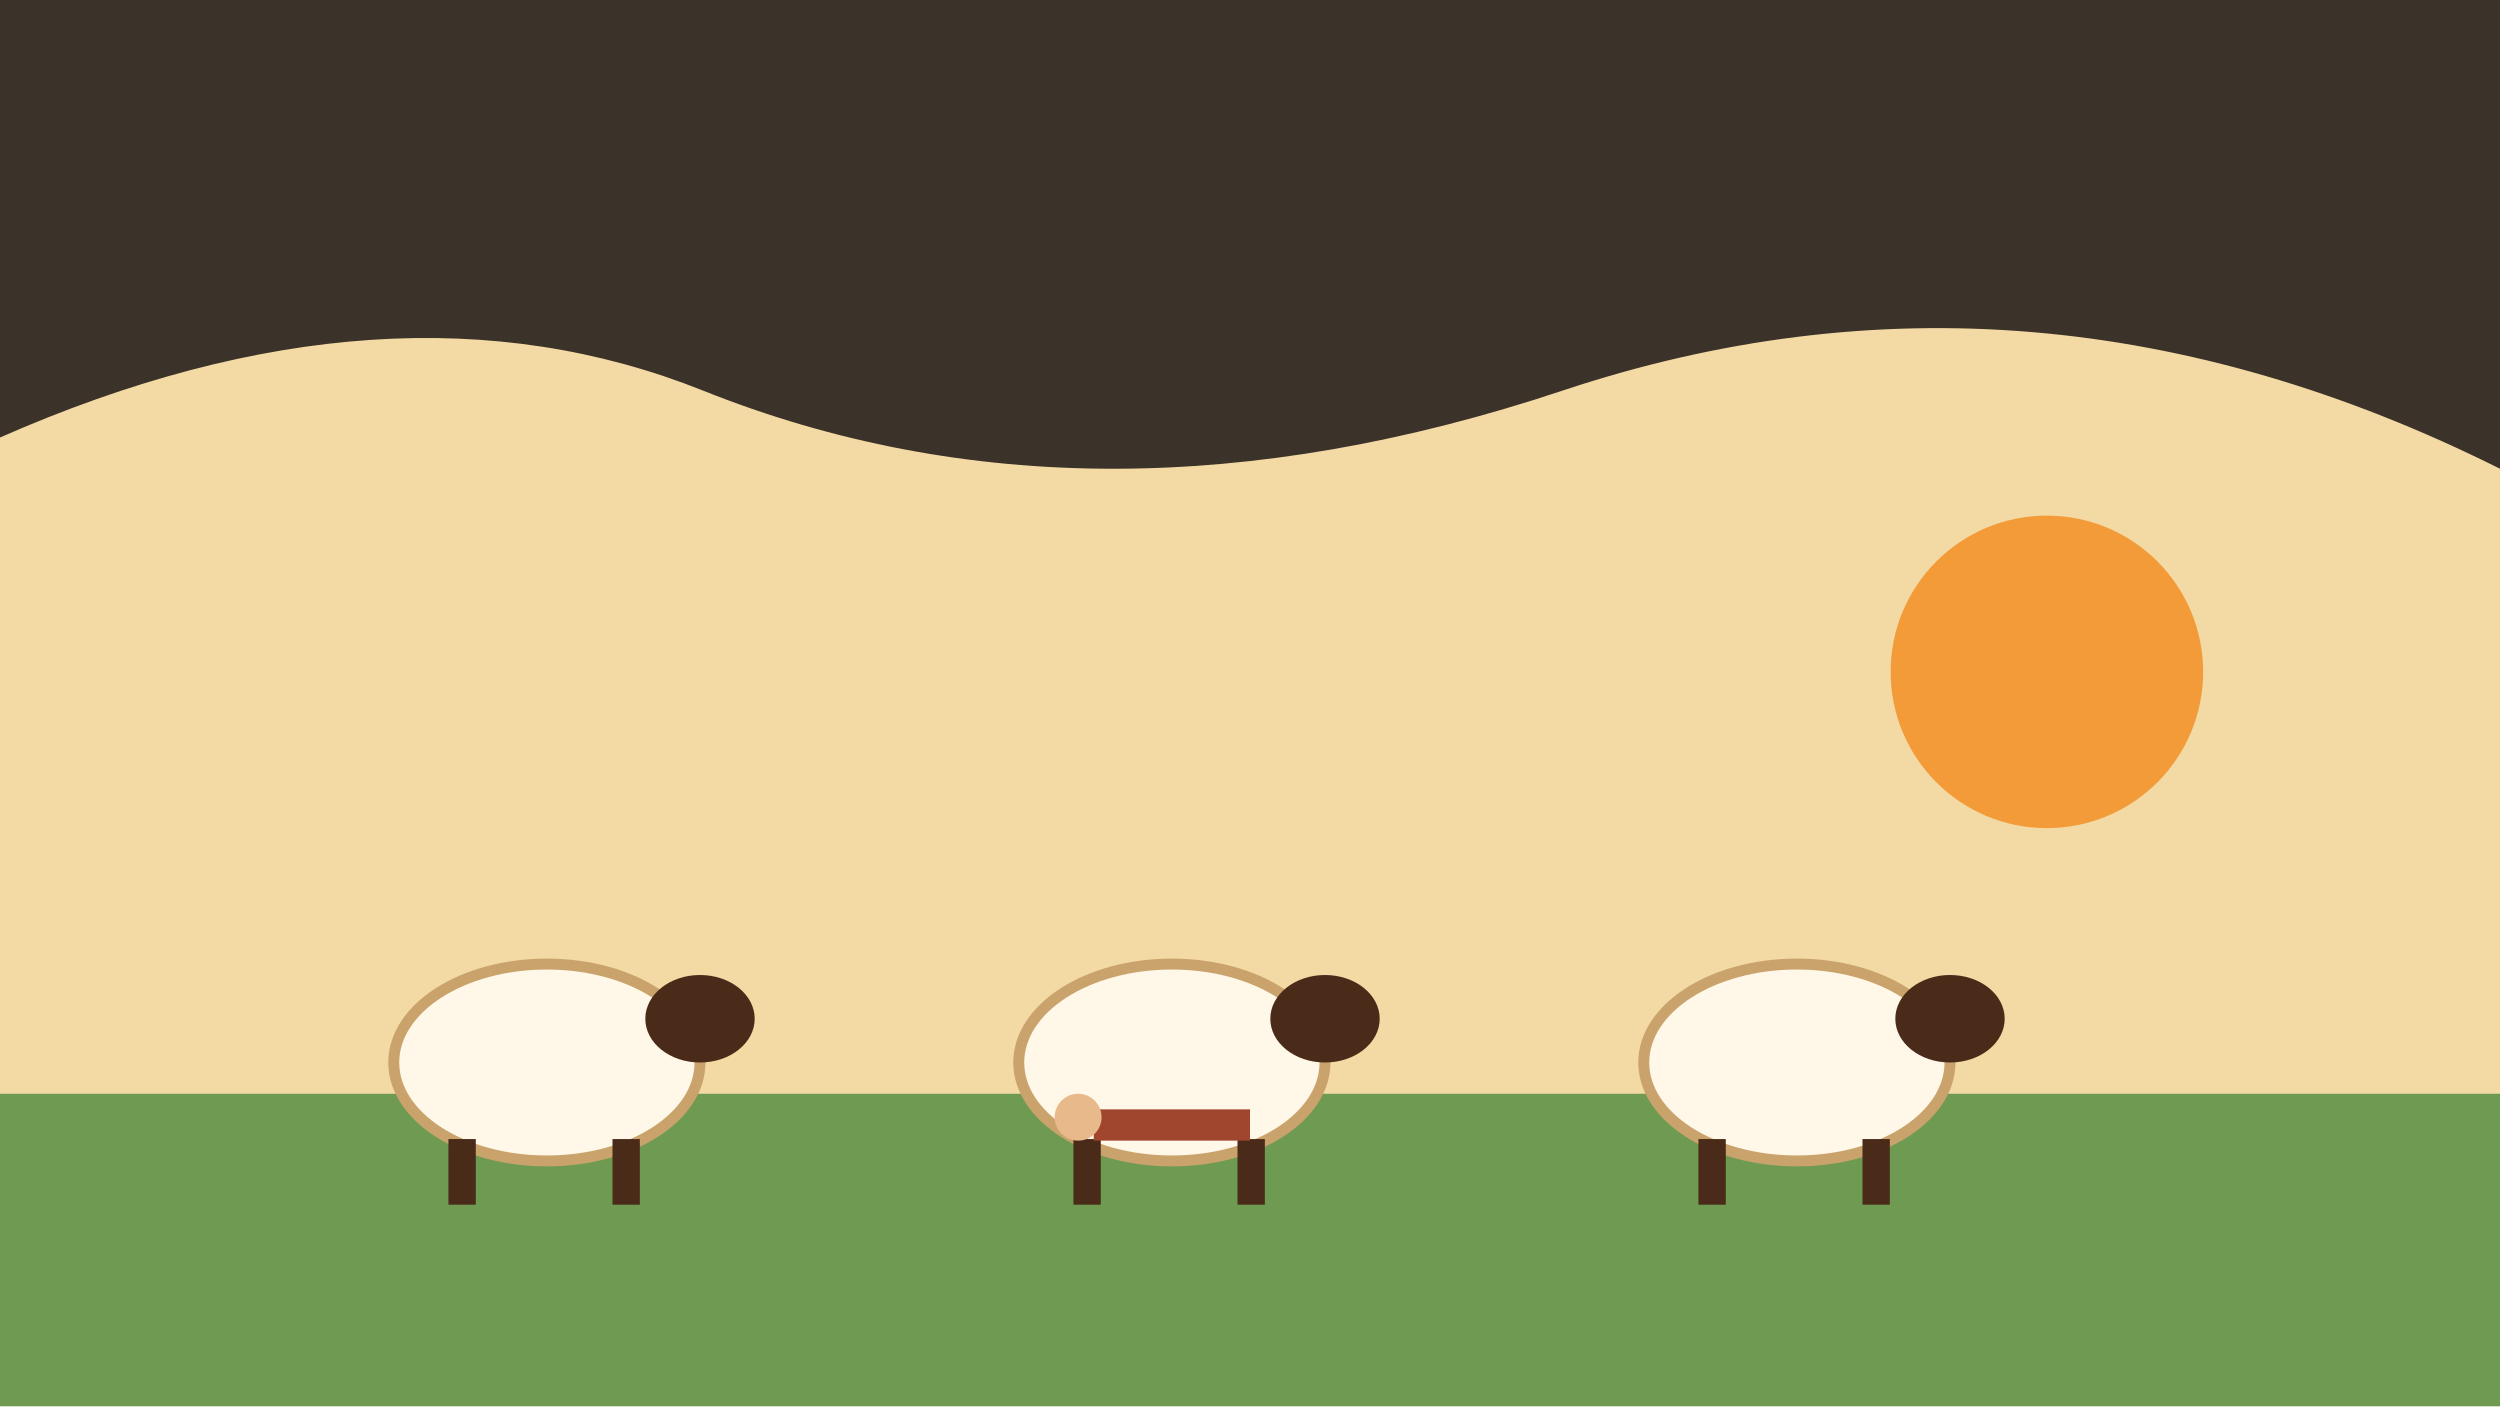
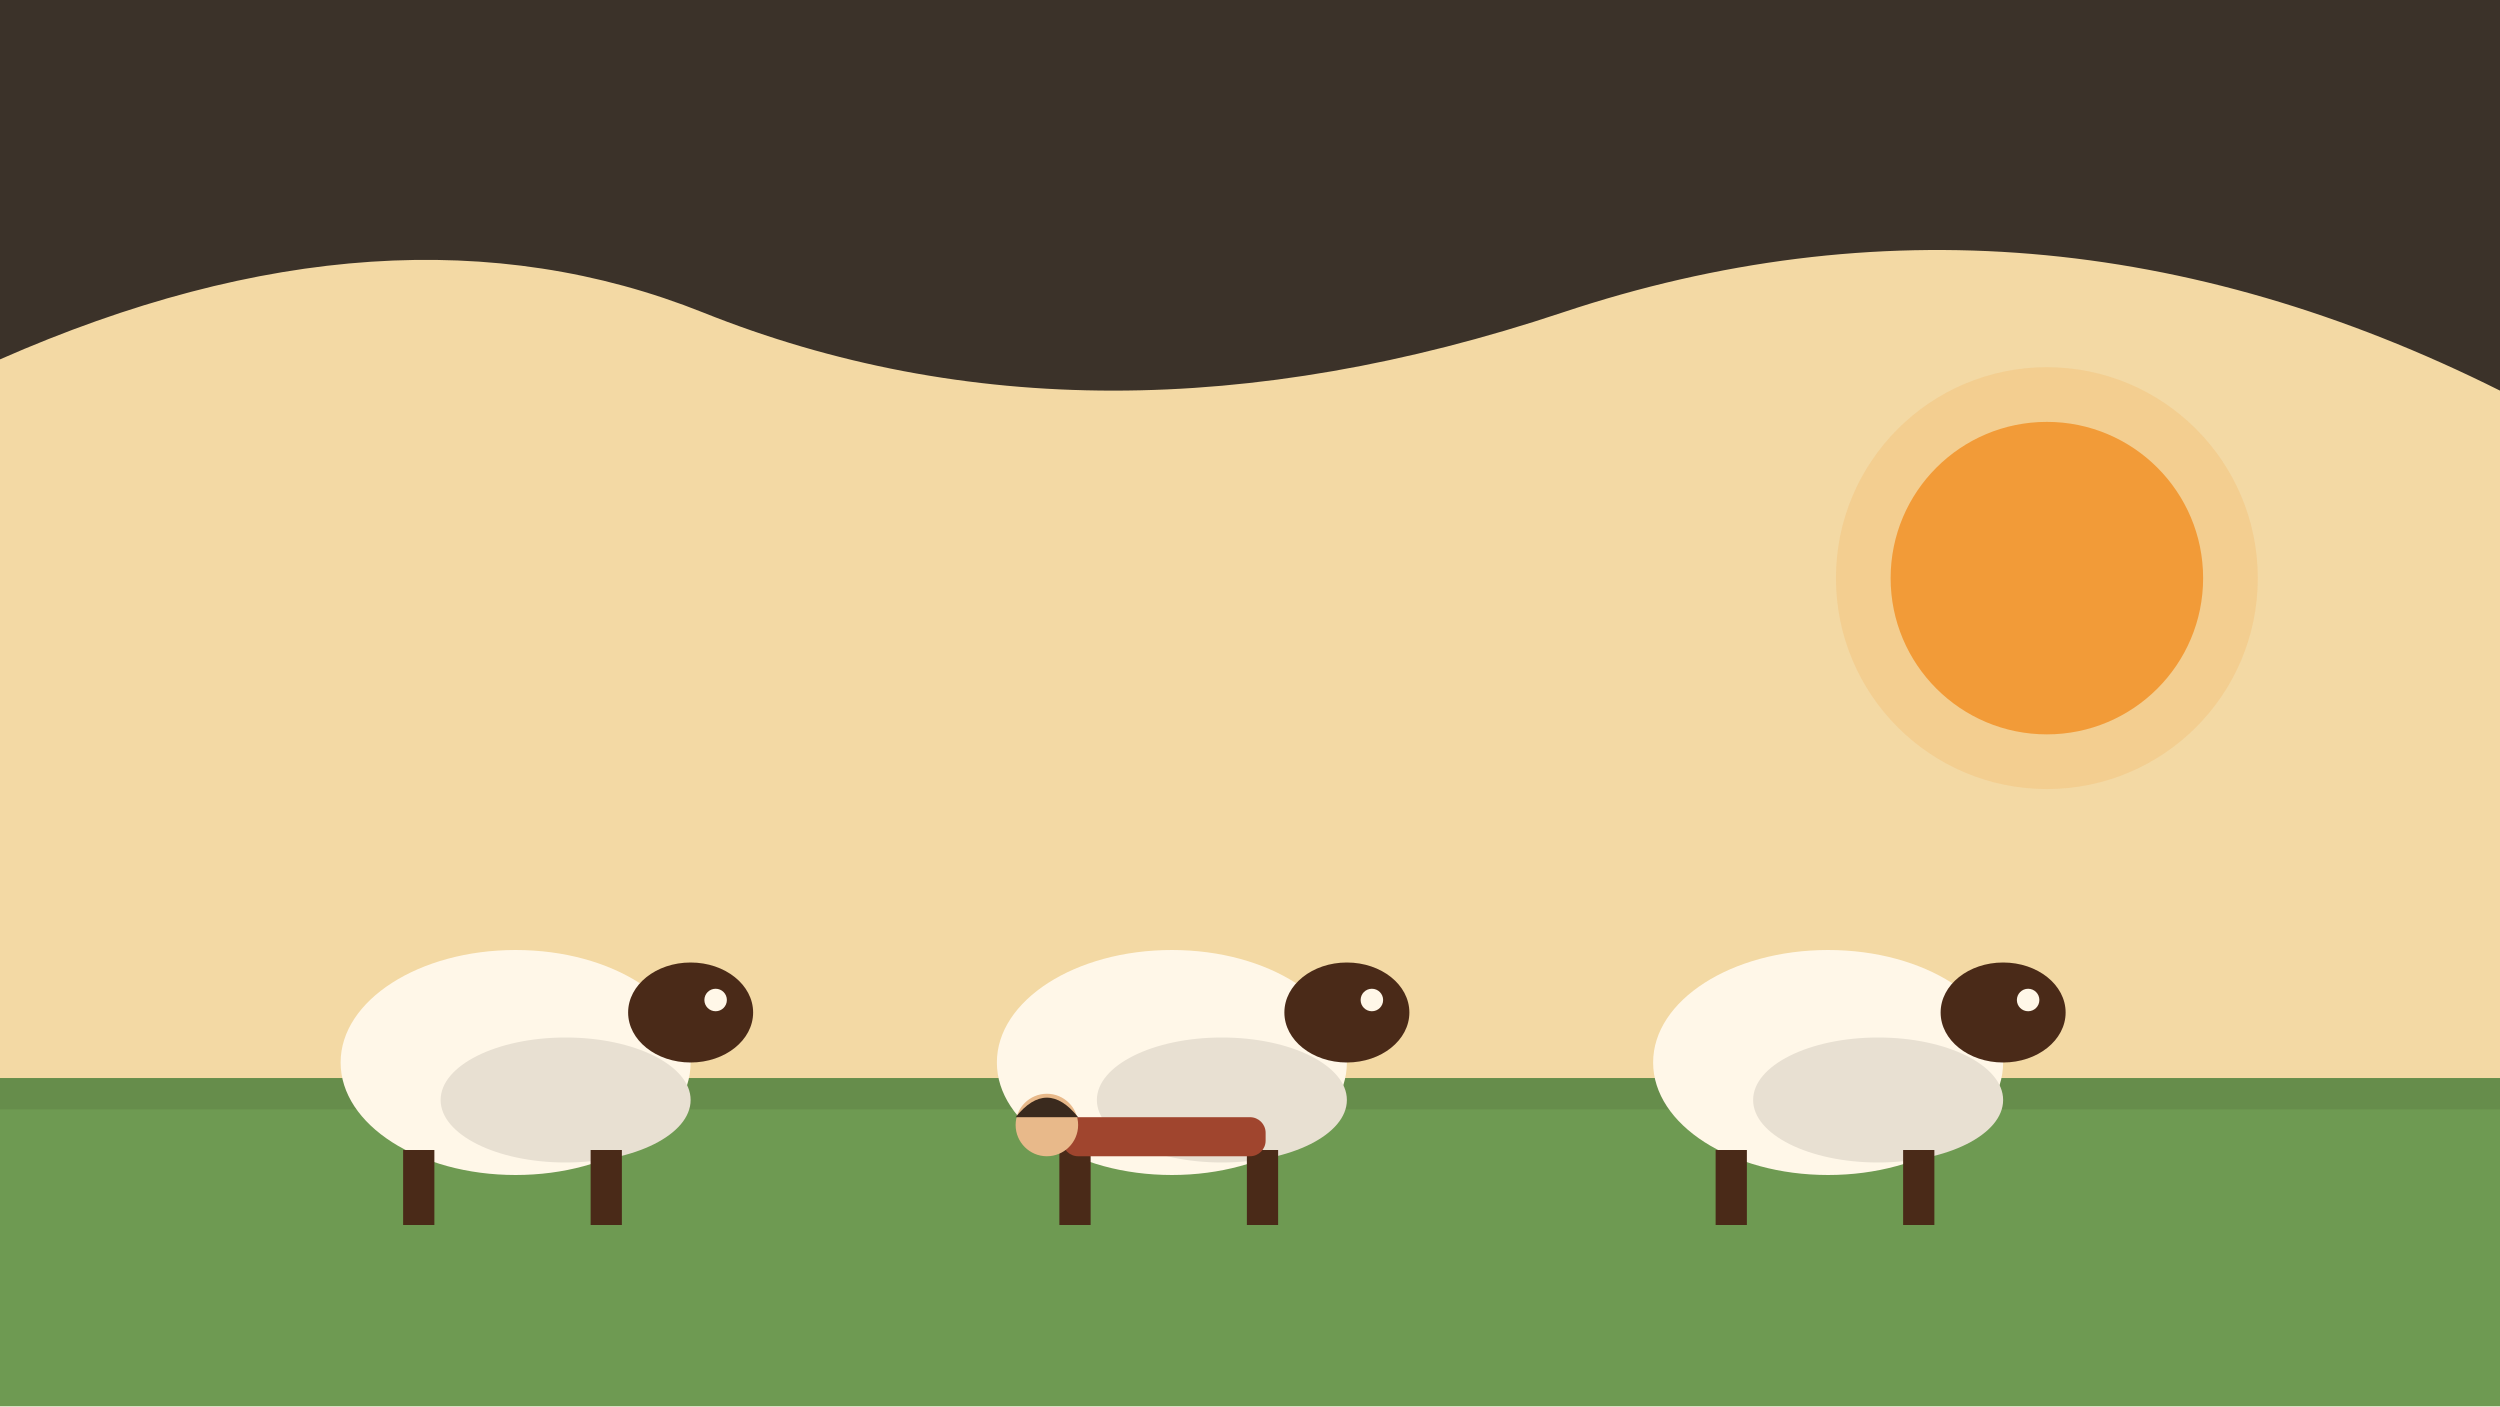
<svg xmlns="http://www.w3.org/2000/svg" viewBox="0 0 320 180">
  <rect width="320" height="180" fill="#F3D9A4" />
-   <path d="M0 0 H320 V60 q-60 -30 -120 -10 q-60 20 -110 0 q-40 -16 -90 6z" fill="#3B3229" />
-   <circle cx="262" cy="86" r="20" fill="#F29B38" />
-   <rect y="140" width="320" height="40" fill="#6E9A52" />
-   <g transform="translate(70 150) scale(1.4)">
-     <ellipse cx="0" cy="-10" rx="14" ry="9" fill="#FFF7E8" stroke="#C9A36B" />
+   <circle cx="262" cy="74" r="20" fill="#F29B38" />
+   <circle cx="262" cy="74" r="27.0" fill="#F29B38" opacity=".18" />
+   <path d="M0 0 H320 V50 q-60 -30 -120 -10 q-60 20 -110 0 q-40 -16 -90 6z" fill="#3B3229" />
+   <rect y="138" width="320" height="42" fill="#6E9A52" />
+   <rect y="138" width="320" height="4" fill="#668D4B" />
+   <g transform="translate(66 152) scale(1.6 1.6)">
+     <ellipse cx="0" cy="-10" rx="14" ry="9" fill="#FFF7E8" />
+     <ellipse cx="4" cy="-7" rx="10" ry="5" fill="#E8E0D2" />
    <ellipse cx="14" cy="-14" rx="5" ry="4" fill="#4A2A18" />
+     <circle cx="16" cy="-15" r=".9" fill="#FFF7E8" />
    <g fill="#4A2A18">
      <rect x="-9" y="-3" width="2.5" height="6" />
      <rect x="6" y="-3" width="2.5" height="6" />
    </g>
  </g>
-   <g transform="translate(150 150) scale(1.4)">
-     <ellipse cx="0" cy="-10" rx="14" ry="9" fill="#FFF7E8" stroke="#C9A36B" />
+   <g transform="translate(150 152) scale(1.6 1.6)">
+     <ellipse cx="0" cy="-10" rx="14" ry="9" fill="#FFF7E8" />
+     <ellipse cx="4" cy="-7" rx="10" ry="5" fill="#E8E0D2" />
    <ellipse cx="14" cy="-14" rx="5" ry="4" fill="#4A2A18" />
+     <circle cx="16" cy="-15" r=".9" fill="#FFF7E8" />
    <g fill="#4A2A18">
      <rect x="-9" y="-3" width="2.5" height="6" />
      <rect x="6" y="-3" width="2.5" height="6" />
    </g>
  </g>
-   <g transform="translate(230 150) scale(1.4)">
-     <ellipse cx="0" cy="-10" rx="14" ry="9" fill="#FFF7E8" stroke="#C9A36B" />
+   <g transform="translate(234 152) scale(1.6 1.6)">
+     <ellipse cx="0" cy="-10" rx="14" ry="9" fill="#FFF7E8" />
+     <ellipse cx="4" cy="-7" rx="10" ry="5" fill="#E8E0D2" />
    <ellipse cx="14" cy="-14" rx="5" ry="4" fill="#4A2A18" />
+     <circle cx="16" cy="-15" r=".9" fill="#FFF7E8" />
    <g fill="#4A2A18">
      <rect x="-9" y="-3" width="2.5" height="6" />
      <rect x="6" y="-3" width="2.5" height="6" />
    </g>
  </g>
-   <g transform="translate(150 146)">
-     <rect x="-10" y="-4" width="20" height="4" fill="#A0452E" />
-     <circle cx="-12" cy="-3" r="3" fill="#E8B98A" />
+   <g transform="translate(150 148)">
+     <rect x="-14" y="-5" width="26" height="5" rx="2" fill="#A0452E" />
+     <circle cx="-16" cy="-4" r="4" fill="#E8B98A" />
+     <path d="M-20 -5 q4 -5 8 0" fill="#3A2A1E" />
  </g>
</svg>
